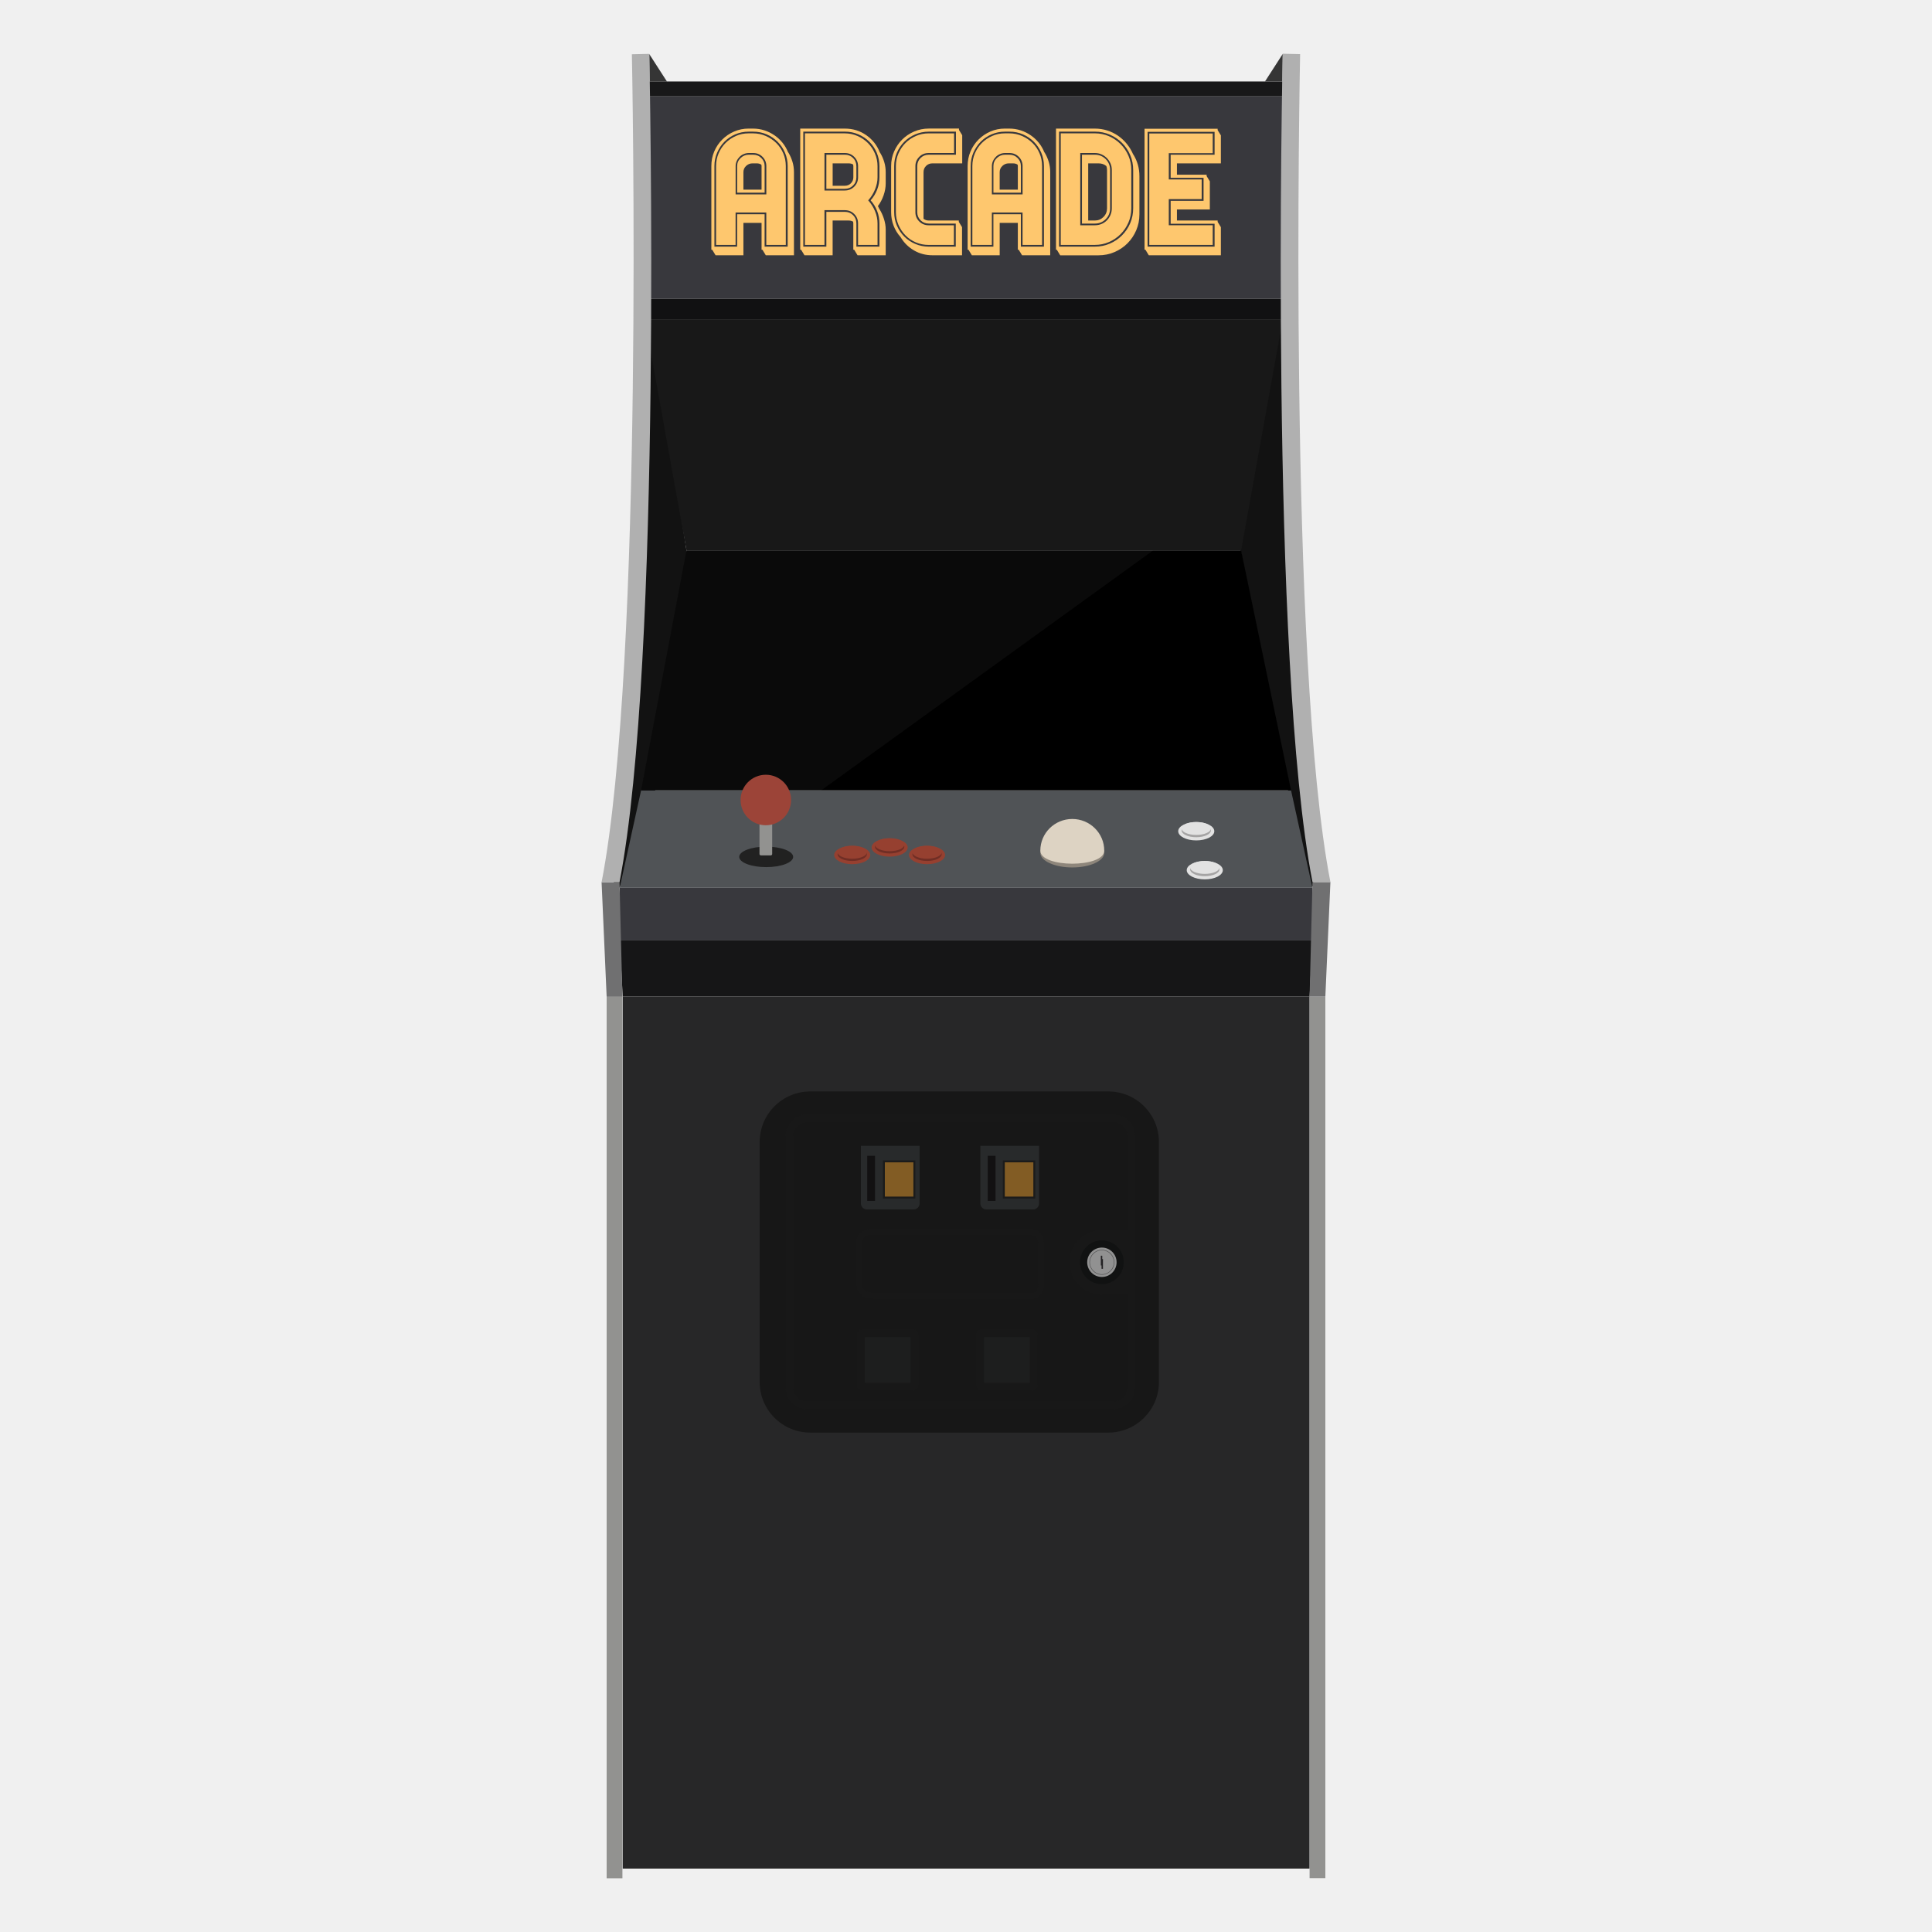
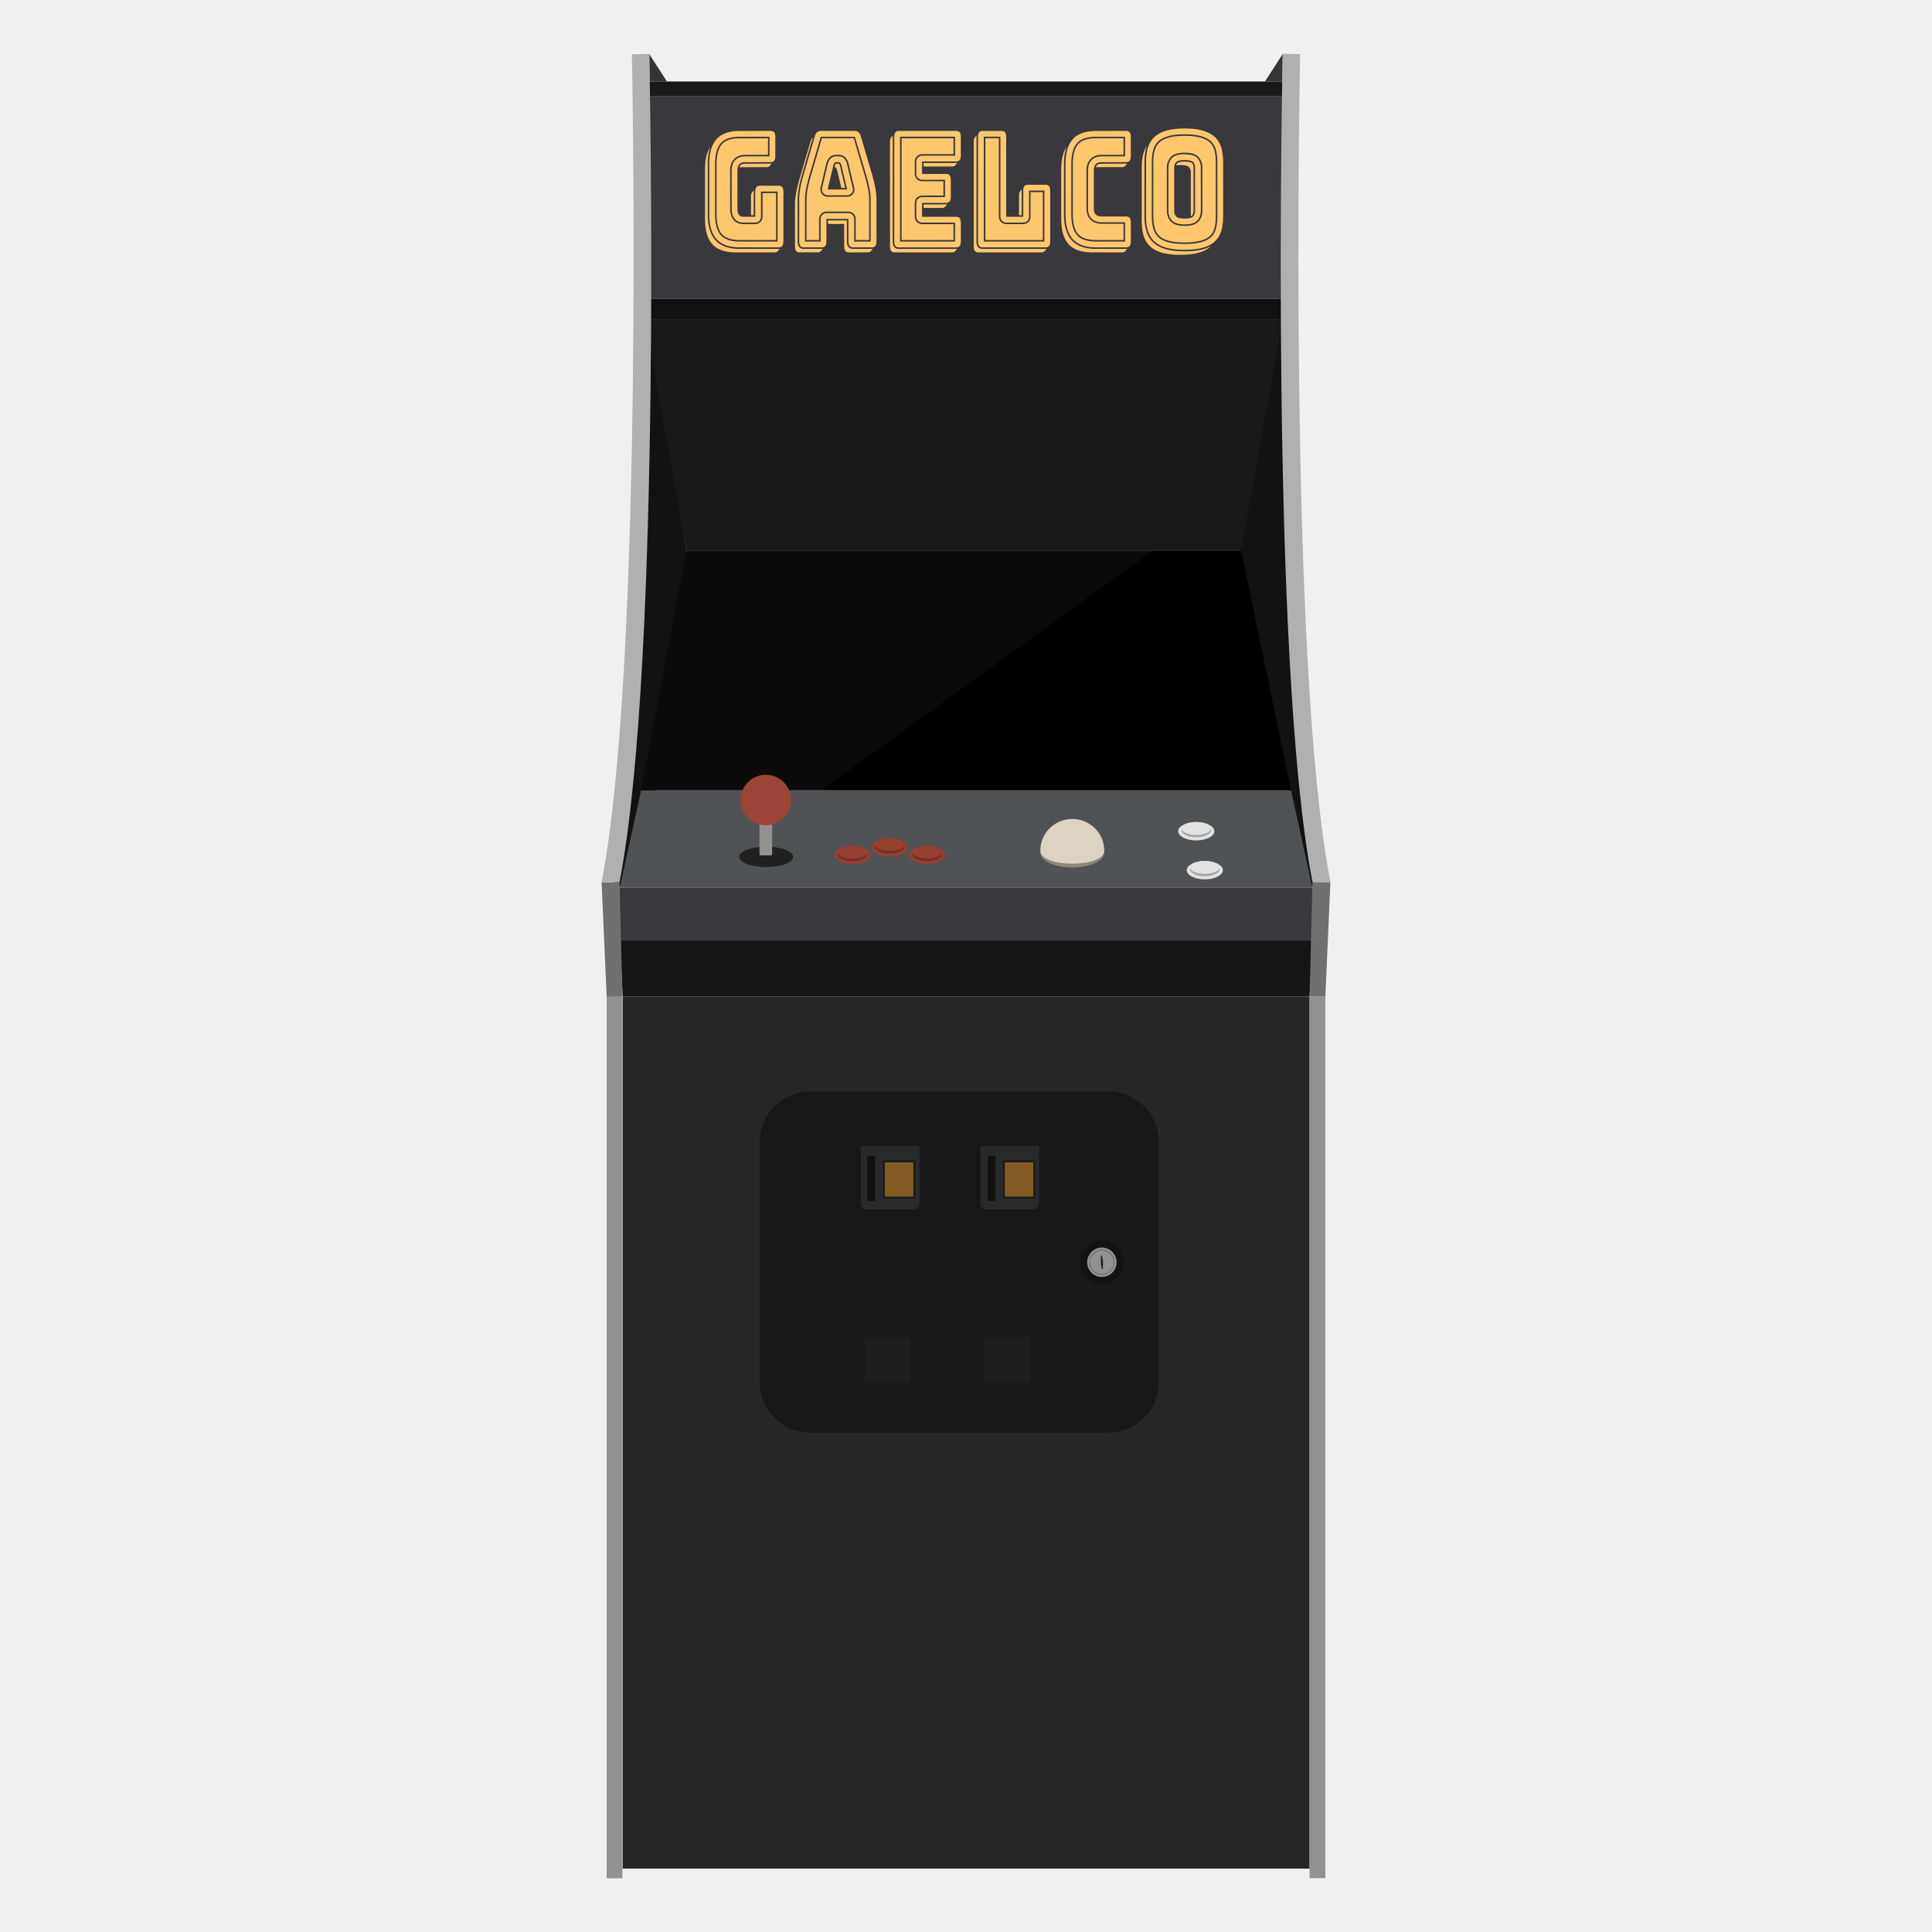
<svg xmlns="http://www.w3.org/2000/svg" id="Layer_1" data-name="Layer 1" viewBox="0 0 1000 1000">
  <defs>
    <style>
      .cls-1 {
        fill: #181818;
      }

      .cls-2 {
        fill: #282a2b;
      }

      .cls-3 {
        stroke-width: 4px;
      }

      .cls-3, .cls-4, .cls-5, .cls-6 {
        fill: none;
      }

      .cls-3, .cls-4, .cls-5, .cls-6, .cls-7 {
        stroke-miterlimit: 10;
      }

      .cls-3, .cls-4, .cls-6 {
        stroke: #181818;
      }

      .cls-8 {
        fill: #111212;
      }

      .cls-9 {
        fill: #181819;
      }

      .cls-10 {
        fill: #121212;
      }

      .cls-11 {
        fill: #272728;
      }

      .cls-12 {
        fill: #fff;
        opacity: .04;
      }

      .cls-13 {
        fill: #702e25;
      }

      .cls-14 {
        fill: #e2e2e2;
      }

      .cls-15 {
        fill: #929290;
      }

      .cls-4 {
        stroke-width: 4.07px;
      }

      .cls-16 {
        fill: #222123;
      }

      .cls-5 {
        stroke: #4c4c4d;
        stroke-width: .25px;
      }

      .cls-17 {
        fill: #919191;
      }

      .cls-18 {
        fill: #9c4438;
      }

      .cls-19 {
        fill: #505356;
      }

      .cls-20 {
        fill: #121112;
      }

      .cls-21 {
        fill: #ddd3c3;
      }

      .cls-22 {
        fill: #111112;
      }

      .cls-23 {
        fill: #a5a4a4;
      }

      .cls-24 {
        fill: #1d1e1e;
      }

      .cls-25 {
        fill: #353535;
      }

      .cls-26 {
        fill: #707071;
      }

      .cls-6 {
        stroke-width: 3px;
      }

      .cls-7 {
        fill: #825c24;
        stroke: #1b1b1b;
      }

      .cls-27 {
        fill: #964030;
      }

      .cls-28 {
        fill: #b0b0b0;
      }

      .cls-29 {
        fill: #212121;
      }

      .cls-30 {
        fill: #161617;
      }

      .cls-31 {
        fill: #8e867b;
      }

      .cls-32 {
        fill: #fec76e;
      }

      .cls-33 {
        fill: #38383d;
      }

      .cls-34 {
        fill: #171717;
      }
    </style>
  </defs>
  <polygon class="cls-10" points="355.33 284.89 358.85 354.72 320.8 459.37 317.34 459.44 323.27 411.11 326.61 357.64 331.83 259.21 334.13 175.29 338.15 175.29 355.33 284.89" />
  <polygon class="cls-10" points="642.02 284.28 676.55 458.77 680.01 458.83 674.08 410.51 670.74 357.04 665.52 258.61 665.04 159.11 659.2 174.68 642.02 284.28" />
  <rect class="cls-33" x="333.79" y="49.87" width="330.15" height="104.81" />
  <rect class="cls-9" x="333.79" y="42.18" width="330.15" height="7.69" />
  <rect class="cls-22" x="333.79" y="154.68" width="330.15" height="10.54" />
  <rect class="cls-33" x="320.8" y="459.37" width="358.54" height="27.28" />
  <rect class="cls-11" x="322.3" y="515.85" width="355.54" height="451.33" />
  <polygon class="cls-19" points="679.3 459.44 320.77 459.44 331.83 409.1 668.24 409.1 679.3 459.44" />
  <polygon class="cls-30" points="677.84 515.85 322.3 515.85 320.8 486.56 679.34 486.56 677.84 515.85" />
  <polygon class="cls-1" points="642.41 284.89 355.33 284.89 333.79 165.22 663.94 165.22 642.41 284.89" />
  <rect class="cls-15" x="677.84" y="515.85" width="8.16" height="456.27" />
  <polygon class="cls-26" points="686 515.85 677.84 515.85 679.34 456.57 688.62 456.57 686 515.85" />
  <polygon class="cls-25" points="654.75 42.18 663.94 27.92 663.78 42.18 654.75 42.18" />
  <path class="cls-28" d="M679.34,456.57c-22.28-114.62-15.47-425.62-15.4-428.76l9,.2c-.07,3.13-6.41,314.88,15.68,428.56h-9.28Z" />
  <rect class="cls-15" x="314" y="515.91" width="8.16" height="456.27" transform="translate(636.16 1488.1) rotate(-180)" />
  <polygon class="cls-26" points="314 515.91 322.16 515.91 320.66 456.64 311.38 456.64 314 515.91" />
  <polygon class="cls-25" points="345.25 42.25 336.06 27.98 336.22 42.25 345.25 42.25" />
  <path class="cls-28" d="M320.66,456.64c22.28-114.62,15.47-425.62,15.4-428.76l-9,.2c.07,3.13,6.41,314.88-15.68,428.56h9.28Z" />
  <polygon points="668.24 409.1 331.83 409.1 355.32 284.89 642.4 284.89 668.24 409.1" />
  <rect class="cls-34" x="393.2" y="564.93" width="206.66" height="176.58" rx="26.2" ry="26.2" />
  <path class="cls-6" d="M535.27,670.65h-82.94c-5.08,0-7.58-2.5-7.58-5.58v-21.87c0-3.08,2.5-5.58,5.58-5.58h82.94c3.08,0,5.58,2.5,5.58,5.58v21.87c0,3.08-2.5,5.58-3.58,5.58Z" />
  <rect class="cls-3" x="408.63" y="578.83" width="176.87" height="148.56" rx="9.1" ry="9.1" />
  <path class="cls-1" d="M587.11,653.35c0-3.26-.95-6.29-2.55-8.87v-7.9h-14.21c-9.26,0-16.77,7.51-16.77,16.77s7.51,16.77,16.77,16.77h14.21v-7.9c1.61-2.57,2.55-5.61,2.55-8.87Z" />
  <path class="cls-2" d="M507.42,593.08h30.41v29.82c0,1.72-1.4,3.11-3.11,3.11h-24.18c-1.72,0-3.11-1.4-3.11-3.11v-29.82h0Z" />
  <path class="cls-2" d="M445.59,593.08h30.41v29.82c0,1.72-1.4,3.11-3.11,3.11h-24.18c-1.72,0-3.11-1.4-3.11-3.11v-29.82h0Z" />
  <circle class="cls-8" cx="570.34" cy="653.35" r="11.33" />
  <circle class="cls-17" cx="570.34" cy="653.35" r="7.61" />
  <circle class="cls-5" cx="570.34" cy="653.35" r="6.32" />
  <rect class="cls-7" x="457.5" y="601.12" width="15.78" height="18.74" />
  <rect class="cls-7" x="519.58" y="601.12" width="15.78" height="18.74" />
  <rect class="cls-20" x="448.87" y="598.24" width="4.04" height="23.35" />
  <ellipse class="cls-31" cx="555.02" cy="441.44" rx="16.54" ry="7.55" />
  <rect class="cls-20" x="511.24" y="598.24" width="4.04" height="23.35" />
  <rect class="cls-24" x="445.83" y="690.24" width="27.48" height="26.78" />
  <rect class="cls-24" x="507.42" y="690.24" width="27.48" height="26.78" />
  <rect class="cls-4" x="445.59" y="690.04" width="27.72" height="27.72" rx=".75" ry=".75" />
  <rect class="cls-4" x="507.3" y="690.04" width="27.72" height="27.72" rx=".75" ry=".75" />
  <ellipse class="cls-27" cx="441.11" cy="442.54" rx="9.34" ry="4.76" />
  <ellipse class="cls-29" cx="396.58" cy="443.52" rx="13.96" ry="5.3" />
  <ellipse class="cls-13" cx="441.11" cy="442.14" rx="7.58" ry="3.5" />
  <ellipse class="cls-27" cx="441.11" cy="441.13" rx="7.58" ry="3.34" />
  <ellipse class="cls-27" cx="479.84" cy="442.54" rx="9.34" ry="4.76" />
  <ellipse class="cls-13" cx="479.84" cy="442.14" rx="7.58" ry="3.5" />
  <ellipse class="cls-27" cx="479.84" cy="441.13" rx="7.58" ry="3.34" />
  <ellipse class="cls-14" cx="619.18" cy="430.24" rx="9.34" ry="4.76" />
  <ellipse class="cls-23" cx="619.18" cy="429.84" rx="7.58" ry="3.5" />
  <ellipse class="cls-14" cx="619.18" cy="428.82" rx="7.58" ry="3.34" />
  <ellipse class="cls-14" cx="623.59" cy="450.4" rx="9.34" ry="4.76" />
  <ellipse class="cls-23" cx="623.59" cy="450.01" rx="7.58" ry="3.5" />
  <ellipse class="cls-14" cx="623.59" cy="448.99" rx="7.58" ry="3.34" />
  <ellipse class="cls-27" cx="460.48" cy="438.64" rx="9.34" ry="4.76" />
  <ellipse class="cls-13" cx="460.48" cy="438.25" rx="7.58" ry="3.5" />
  <ellipse class="cls-27" cx="460.48" cy="437.23" rx="7.58" ry="3.34" />
  <rect class="cls-15" x="393.11" y="419.46" width="6.57" height="23.29" rx=".72" ry=".72" />
  <path class="cls-21" d="M571.56,440.27c0,9.04-33.09,9.04-33.09,0s7.41-16.37,16.54-16.37,16.54,7.33,16.54,16.37Z" />
  <polygon class="cls-12" points="596.89 284.89 425.03 409.1 331.83 409.1 355.32 284.89 596.89 284.89" />
  <g>
-     <path class="cls-32" d="M389.8,66.56c2.05,0,4.01.31,5.88.92,1.87.61,3.6,1.46,5.18,2.55,1.58,1.08,2.97,2.37,4.17,3.86,1.2,1.49,2.15,3.12,2.85,4.87l.26.35c.88,1.46,1.56,3.03,2.06,4.7.5,1.67.75,3.44.75,5.31v43.02h-14.57l-1.76-2.9h-.44v-13.87h-9.39v16.77h-14.4l-1.76-2.9h-.44v-43.28c0-2.69.5-5.21,1.49-7.55.99-2.34,2.37-4.39,4.13-6.15s3.8-3.15,6.15-4.17c2.34-1.02,4.86-1.54,7.55-1.54h2.28ZM389.09,68.14h-1.58c-2.46,0-4.77.47-6.94,1.4-2.17.94-4.04,2.21-5.62,3.82-1.58,1.61-2.84,3.5-3.77,5.66-.94,2.17-1.4,4.48-1.4,6.94v41.7h11.76v-16.77h14.22v16.77h11.94v-41.7c0-2.46-.47-4.77-1.4-6.94-.94-2.16-2.21-4.05-3.82-5.66-1.61-1.61-3.5-2.88-5.66-3.82-2.17-.94-4.51-1.4-7.02-1.4h-.7ZM389.75,69.02c2.33,0,4.54.45,6.61,1.36,2.07.91,3.88,2.12,5.43,3.64,1.55,1.52,2.76,3.31,3.63,5.35.88,2.05,1.31,4.24,1.31,6.58v40.82h-10.1v-16.77h-15.89v16.77h-10.1v-40.82c0-2.34.44-4.53,1.31-6.58.88-2.05,2.07-3.83,3.59-5.35,1.52-1.52,3.3-2.74,5.34-3.64,2.04-.91,4.23-1.36,6.57-1.36h2.28ZM387.57,79.2c-.87,0-1.73.18-2.58.53-.84.35-1.57.83-2.18,1.45-.61.61-1.11,1.33-1.48,2.15-.38.82-.57,1.7-.57,2.63v14.66h15.89v-14.66c0-1.87-.66-3.47-1.96-4.78-1.31-1.32-2.93-1.98-4.85-1.98h-2.27ZM389.8,80.08c1.7,0,3.12.57,4.26,1.71s1.71,2.53,1.71,4.17v13.78h-14.22v-13.78c0-1.64.6-3.03,1.8-4.17,1.2-1.14,2.59-1.71,4.17-1.71h2.28ZM384.79,98.16h9.39v-12.2c0-.29-.03-.53-.09-.7-.64-.47-1.43-.7-2.37-.7h-2.28c-1.23,0-2.31.44-3.25,1.32-.94.88-1.4,1.96-1.4,3.25v9.04Z" />
-     <path class="cls-32" d="M414.64,129.24h-.44v-62.68h23.09c4.15,0,7.86,1.14,11.1,3.42,3.25,2.28,5.57,5.24,6.98,8.87l.26.35c.88,1.46,1.56,3.03,2.06,4.7.5,1.67.75,3.44.75,5.31v5.71c0,2.05-.37,4.11-1.1,6.19-.73,2.08-1.71,3.94-2.94,5.57l.61,1.23.09.18.18.26c.94,1.52,1.7,3.2,2.28,5.05.58,1.84.88,3.64.88,5.4v13.34h-14.57l-1.76-2.9h-.44v-13.61c0-.12-.02-.26-.04-.44-.03-.18-.04-.32-.04-.44-.64-.41-1.43-.61-2.37-.61h-8.25v18h-14.57l-1.76-2.9ZM455.2,115.63c0-2.22-.4-4.36-1.19-6.41-.79-2.05-1.92-3.89-3.38-5.53,1.46-1.64,2.59-3.48,3.38-5.53.79-2.05,1.19-4.18,1.19-6.41v-5.71c0-2.46-.47-4.78-1.4-6.98-.94-2.19-2.21-4.1-3.82-5.71-1.61-1.61-3.51-2.88-5.71-3.82-2.19-.94-4.52-1.4-6.98-1.4h-21.51v59.52h11.94v-18h9.57c1.7,0,3.12.57,4.26,1.71,1.14,1.14,1.71,2.56,1.71,4.26v12.03h11.94v-12.03ZM454.23,126.78h-10.1v-11.15c0-1.93-.66-3.56-1.99-4.87-1.32-1.32-2.96-1.98-4.9-1.98h-10.5v18h-10.1v-57.76h20.58c2.33,0,4.54.45,6.61,1.36,2.07.91,3.87,2.12,5.39,3.64,1.52,1.52,2.73,3.32,3.63,5.4.91,2.08,1.36,4.29,1.36,6.63v5.71c0,2.05-.43,4.13-1.27,6.23-.85,2.11-2.03,4.01-3.56,5.71,1.52,1.7,2.71,3.59,3.56,5.66.85,2.08,1.27,4.17,1.27,6.28v11.15ZM444.14,86.05c0-1.93-.66-3.56-1.99-4.87-1.32-1.32-2.96-1.98-4.9-1.98h-10.5v19.4h10.5c1.94,0,3.57-.66,4.9-1.98,1.32-1.32,1.99-2.94,1.99-4.87v-5.71ZM443.26,91.75c0,1.7-.57,3.12-1.71,4.26-1.14,1.14-2.56,1.71-4.26,1.71h-9.57v-17.65h9.57c1.7,0,3.12.57,4.26,1.71s1.71,2.56,1.71,4.26v5.71ZM441.68,86.05c0-.12-.02-.26-.04-.44-.03-.18-.04-.32-.04-.44-.64-.41-1.43-.61-2.37-.61h-8.25v11.59h6.32c1.23,0,2.27-.42,3.12-1.27s1.27-1.89,1.27-3.12v-5.71Z" />
-     <path class="cls-32" d="M496.37,67.26l1.67,2.72v14.57h-15.36c-1.35,0-2.46.44-3.34,1.32s-1.32,1.96-1.32,3.25v24.14c.76.59,1.67.88,2.72.88h15.54v.7l1.67,2.72v14.57h-15.27c-3.51,0-6.7-.83-9.57-2.5-2.87-1.67-5.15-3.91-6.85-6.72l-.18-.26c-1.52-1.7-2.71-3.64-3.56-5.84-.85-2.19-1.27-4.52-1.27-6.98v-23.88c0-2.69.51-5.21,1.54-7.55,1.02-2.34,2.41-4.39,4.17-6.15s3.82-3.15,6.19-4.17c2.37-1.02,4.9-1.54,7.59-1.54h15.63v.7ZM494.79,68.14h-14.05c-2.46,0-4.78.47-6.98,1.4-2.19.94-4.1,2.21-5.71,3.82s-2.88,3.5-3.82,5.66c-.94,2.17-1.4,4.48-1.4,6.94v23.88c0,2.46.47,4.77,1.4,6.94.94,2.17,2.21,4.05,3.82,5.66,1.61,1.61,3.51,2.88,5.71,3.82,2.19.94,4.52,1.4,6.98,1.4h13.96v-11.94h-13.96c-1.7,0-3.12-.57-4.26-1.71-1.14-1.14-1.71-2.53-1.71-4.17v-23.88c0-1.64.57-3.03,1.71-4.17,1.14-1.14,2.56-1.71,4.26-1.71h14.05v-11.94ZM493.83,79.2h-13.17c-1.93,0-3.56.66-4.87,1.98s-1.98,2.91-1.98,4.78v23.88c0,1.87.66,3.47,1.98,4.78s2.94,1.98,4.87,1.98h13.08v10.18h-13.08c-2.34,0-4.55-.44-6.62-1.32-2.07-.88-3.86-2.09-5.37-3.64-1.51-1.55-2.71-3.35-3.61-5.4-.9-2.05-1.35-4.24-1.35-6.58v-23.88c0-2.34.45-4.53,1.35-6.58.9-2.05,2.1-3.83,3.61-5.35,1.51-1.52,3.3-2.74,5.37-3.64,2.07-.91,4.27-1.36,6.62-1.36h13.17v10.18Z" />
-     <path class="cls-32" d="M522.44,66.56c2.05,0,4.01.31,5.88.92,1.87.61,3.6,1.46,5.18,2.55,1.58,1.08,2.97,2.37,4.17,3.86,1.2,1.49,2.15,3.12,2.85,4.87l.26.35c.88,1.46,1.57,3.03,2.06,4.7.5,1.67.75,3.44.75,5.31v43.02h-14.57l-1.75-2.9h-.44v-13.87h-9.39v16.77h-14.4l-1.76-2.9h-.44v-43.28c0-2.69.5-5.21,1.49-7.55,1-2.34,2.37-4.39,4.13-6.15s3.8-3.15,6.14-4.17c2.34-1.02,4.86-1.54,7.55-1.54h2.28ZM521.74,68.14h-1.58c-2.46,0-4.77.47-6.94,1.4-2.17.94-4.04,2.21-5.62,3.82-1.58,1.61-2.84,3.5-3.78,5.66-.94,2.17-1.4,4.48-1.4,6.94v41.7h11.76v-16.77h14.22v16.77h11.94v-41.7c0-2.46-.47-4.77-1.4-6.94-.94-2.16-2.21-4.05-3.82-5.66-1.61-1.61-3.5-2.88-5.66-3.82-2.17-.94-4.51-1.4-7.02-1.4h-.7ZM522.4,69.02c2.33,0,4.54.45,6.61,1.36,2.07.91,3.88,2.12,5.43,3.64,1.55,1.52,2.76,3.31,3.63,5.35.88,2.05,1.31,4.24,1.31,6.58v40.82h-10.1v-16.77h-15.89v16.77h-10.1v-40.82c0-2.34.44-4.53,1.31-6.58.88-2.05,2.07-3.83,3.59-5.35,1.52-1.52,3.3-2.74,5.34-3.64,2.04-.91,4.23-1.36,6.57-1.36h2.28ZM520.21,79.2c-.88,0-1.73.18-2.58.53-.85.35-1.57.83-2.18,1.45-.61.61-1.11,1.33-1.48,2.15-.38.82-.57,1.7-.57,2.63v14.66h15.89v-14.66c0-1.87-.65-3.47-1.96-4.78-1.31-1.32-2.93-1.98-4.85-1.98h-2.27ZM522.44,80.08c1.7,0,3.12.57,4.26,1.71,1.14,1.14,1.71,2.53,1.71,4.17v13.78h-14.22v-13.78c0-1.64.6-3.03,1.8-4.17,1.2-1.14,2.59-1.71,4.17-1.71h2.28ZM517.44,98.16h9.39v-12.2c0-.29-.03-.53-.09-.7-.64-.47-1.44-.7-2.37-.7h-2.28c-1.23,0-2.31.44-3.25,1.32-.94.88-1.41,1.96-1.41,3.25v9.04Z" />
-     <path class="cls-32" d="M547.02,129.24h-.44v-62.68h20.1c2.22,0,4.36.32,6.41.97,2.05.65,3.93,1.57,5.66,2.77,1.73,1.2,3.25,2.62,4.56,4.26,1.32,1.64,2.38,3.42,3.21,5.35l.17.18c1,1.64,1.76,3.38,2.28,5.22.53,1.84.79,3.79.79,5.84v19.84c0,2.93-.56,5.68-1.67,8.25-1.11,2.58-2.62,4.81-4.52,6.72-1.9,1.9-4.14,3.41-6.72,4.52-2.58,1.11-5.33,1.67-8.25,1.67h-19.84l-1.76-2.9ZM586.53,87.98c0-2.75-.51-5.33-1.54-7.73-1.02-2.4-2.44-4.51-4.26-6.32-1.81-1.81-3.92-3.23-6.32-4.26-2.4-1.02-4.98-1.54-7.73-1.54h-18.52v59.52h18.52c2.75,0,5.33-.51,7.73-1.54,2.4-1.02,4.51-2.44,6.32-4.26s3.23-3.92,4.26-6.32c1.02-2.4,1.54-4.97,1.54-7.73v-19.84ZM585.56,107.82c0,2.63-.5,5.09-1.49,7.37-.99,2.28-2.35,4.29-4.07,6.01-1.72,1.73-3.72,3.09-6,4.08-2.28,1-4.73,1.49-7.36,1.49h-17.6v-57.76h17.6c2.63,0,5.08.5,7.36,1.49,2.28,1,4.28,2.36,6,4.08,1.72,1.73,3.08,3.73,4.07,6.01.99,2.28,1.49,4.74,1.49,7.37v19.84ZM559.14,79.2v37.4h7.55c1.23,0,2.37-.22,3.42-.66s1.98-1.05,2.77-1.84,1.42-1.73,1.89-2.81c.47-1.08.7-2.24.7-3.47v-19.84c0-1.23-.23-2.37-.7-3.42-.47-1.05-1.1-1.98-1.89-2.77-.79-.79-1.71-1.42-2.77-1.89-1.05-.47-2.19-.7-3.42-.7h-7.55ZM566.69,80.08c2.22,0,4.1.76,5.62,2.28,1.52,1.52,2.28,3.4,2.28,5.62v19.84c0,2.23-.76,4.1-2.28,5.62s-3.39,2.28-5.62,2.28h-6.67v-35.64h6.67ZM563.26,114.14h3.42c1.76,0,3.25-.61,4.48-1.84,1.23-1.23,1.84-2.72,1.84-4.48v-19.84c0-.82-.12-1.49-.35-2.02-1.11-.94-2.46-1.4-4.04-1.4h-5.36v29.58Z" />
-     <path class="cls-32" d="M630.25,114.84l1.67,2.73v14.56h-37.31l-1.76-2.9h-.44v-62.59h37.84v.7l1.67,2.72v14.49h-22.74v5.88h15.36v.7l1.67,2.72v14.57h-17.03v5.71h21.07v.71ZM605.93,115.81v-11.85h17.03v-11.94h-17.03v-11.94h22.74v-11.85h-34.68v59.43h34.68v-11.85h-22.74ZM627.7,126.78h-32.83v-57.68h32.83v10.18h-22.74v13.61h17.03v10.18h-17.03v13.52h22.74v10.18Z" />
+     <path class="cls-32" fill-rule="evenodd" d="M367.66,75.96L366.62,77.84L365.86,79.86L365.57,80.97L365.14,83.37L365.01,84.66L364.90,87.44L364.90,113.56L365.01,116.34L365.33,118.87L365.86,121.14L366.62,123.16L367.58,124.94L368.14,125.73L368.76,126.46L369.43,127.13L370.16,127.74L370.95,128.29L371.80,128.78L373.68,129.60L374.71,129.92L376.93,130.38L379.40,130.61L380.72,130.64L400.98,130.64L401.69,130.56L402.27,130.31L402.51,130.12L403.62,128.82L382.91,128.84L380.26,128.72L377.83,128.36L375.61,127.75L374.59,127.35L373.63,126.89L372.72,126.36L371.88,125.77L371.09,125.12L370.37,124.40L369.71,123.62L369.11,122.77L368.57,121.86L368.09,120.89L367.30,118.77L366.74,116.41L366.55,115.14L366.33,112.41L366.33,83.39L366.55,80.66L366.74,79.39L366.99,78.18ZM390.13,98.49L389.10,99.77L388.84,100.44L388.71,101.27L388.70,111.42L390.10,111.42ZM382.70,86.56L397.17,86.50L397.81,86.33L398.33,85.99L399.44,84.69L385.07,84.74L384.18,84.93L383.52,85.28L383.05,85.79ZM436.95,128.11L437.09,128.95L437.21,129.30L437.56,129.89L437.78,130.12L438.34,130.46L438.67,130.56L439.44,130.64L449.52,130.62L450.16,130.46L450.68,130.12L451.79,128.82L441.62,128.84L440.68,128.74L439.83,128.40L439.46,128.13L438.88,127.43L438.52,126.56L438.35,125.57L438.33,114.11L428.55,114.11L428.55,115.91L436.93,115.91ZM420.82,70.90L420.04,71.91L419.70,72.68L413.76,92.84L413.02,95.57L412.42,98.05L411.98,100.29L411.67,102.34L411.53,103.77L411.46,105.52L411.48,128.11L411.72,129.30L412.04,129.89L412.25,130.12L412.77,130.46L413.41,130.62L423.60,130.62L424.25,130.46L424.76,130.12L425.87,128.82L415.96,128.84L415.07,128.74L414.25,128.38L413.61,127.78L413.17,126.99L413.03,126.55L412.88,125.57L412.87,102.48L412.97,100.63L413.22,98.61L413.84,95.27L414.80,91.42ZM432.29,86.56L432.63,86.76L432.83,87.00L433.27,87.94L435.48,97.27L437.48,97.27L434.70,85.56L434.33,84.80L434.21,84.72L432.59,84.75L432.24,85.39L431.96,86.52ZM487.61,107.62L488.32,107.53L488.90,107.28L489.14,107.09L490.25,105.79L478.07,105.82L478.07,107.62ZM492.82,86.18L493.53,86.10L494.11,85.85L494.35,85.66L495.46,84.36L478.07,84.38L478.07,86.18ZM462.09,70.10L461.24,71.11L460.92,71.70L460.73,72.45L460.66,73.37L460.66,127.63L460.81,128.95L461.06,129.62L461.45,130.12L461.96,130.46L462.27,130.56L462.98,130.64L492.82,130.64L493.53,130.56L493.83,130.46L494.35,130.12L495.46,128.82L465.16,128.84L464.27,128.74L463.45,128.38L463.10,128.11L462.56,127.41L462.23,126.55L462.14,126.07L462.06,125.04ZM504.27,71.70L504.07,72.45L504.01,73.37L504.01,127.63L504.07,128.55L504.15,128.95L504.41,129.62L504.80,130.12L505.31,130.46L505.62,130.56L506.33,130.64L539.06,130.64L539.77,130.56L540.35,130.31L540.59,130.12L541.70,128.82L508.50,128.84L507.61,128.74L506.80,128.38L506.45,128.11L505.91,127.41L505.58,126.55L505.48,126.07L505.41,125.04L505.44,70.10L504.59,71.11ZM528.85,97.99L527.82,99.26L527.56,99.93L527.44,100.77L527.42,111.42L528.82,111.42ZM582.33,85.99L583.44,84.69L569.53,84.74L568.63,84.93L567.97,85.28L567.50,85.79L567.15,86.56L567.87,86.52L581.17,86.50L581.81,86.33L582.09,86.18ZM552.05,75.94L551.46,76.92L550.60,78.83L549.96,80.99L549.72,82.17L549.39,84.72L549.29,87.52L549.29,113.56L549.39,116.34L549.72,118.87L549.96,120.03L550.60,122.18L551.46,124.08L552.53,125.73L553.15,126.46L553.82,127.13L554.55,127.74L555.34,128.29L557.10,129.22L558.07,129.60L560.18,130.18L562.52,130.53L565.11,130.64L580.80,130.64L581.51,130.56L582.09,130.31L582.33,130.12L583.44,128.82L565.95,128.81L563.40,128.57L561.08,128.09L558.98,127.35L558.01,126.89L557.11,126.36L556.26,125.77L555.48,125.12L554.76,124.40L554.10,123.62L553.50,122.77L552.95,121.86L552.05,119.86L551.38,117.62L550.93,115.14L550.71,112.41L550.71,83.46L550.93,80.71L551.13,79.43L551.68,77.05ZM593.58,75.55L592.84,76.81L592.39,77.76L592.02,78.76L591.59,80.34L591.36,81.45L591.12,83.18L590.96,86.27L590.96,114.82L591.02,116.70L591.27,119.07L591.72,121.28L592.02,122.33L592.39,123.33L593.08,124.73L593.94,126.03L594.95,127.21L596.15,128.28L597.56,129.21L599.19,130.01L601.03,130.69L602.38,131.06L604.64,131.49L607.17,131.77L609.97,131.89L613.85,131.82L616.47,131.60L618.82,131.22L620.90,130.69L622.74,130.01L624.36,129.21L625.78,128.28L626.78,127.40L625.84,127.88L624.64,128.40L622.65,129.05L620.40,129.55L618.77,129.79L617.01,129.96L614.17,130.09L610.23,130.02L608.42,129.89L606.73,129.68L604.40,129.24L602.99,128.85L601.07,128.15L599.36,127.30L598.34,126.66L597.41,125.95L596.20,124.76L595.17,123.46L594.59,122.53L594.08,121.54L593.65,120.51L593.01,118.32L592.59,115.99L592.46,114.77L592.37,112.87L592.37,83.01L592.46,81.11L592.68,79.29L593.01,77.56ZM608.70,85.58L610.40,85.44L612.07,85.46L613.03,85.55L614.20,85.80L615.05,86.18L615.43,86.52L615.95,87.31L616.20,87.99L616.31,88.48L616.37,89.28L616.36,111.92L616.92,111.60L617.34,111.02L617.63,110.30L617.76,109.44L617.77,86.69L617.63,85.60L617.43,85.06L617.14,84.58L616.80,84.25L616.42,84.05L615.12,83.74L613.16,83.63L611.24,83.74L609.95,84.05L609.42,84.35L609.09,84.74Z" />
+     <path class="cls-32" fill-rule="evenodd" d="M381.60,128.01L403.55,128.02L404.19,127.86L404.71,127.52L405.09,127.02L405.35,126.35L405.50,125.03L405.50,99.16L405.43,98.23L405.24,97.48L404.92,96.90L404.47,96.48L403.89,96.23L403.18,96.14L393.21,96.14L392.84,96.16L392.20,96.33L391.92,96.48L391.47,96.90L391.30,97.17L391.04,97.84L390.91,98.67L390.90,112.22L384.66,112.22L384.19,112.19L383.36,111.96L382.71,111.51L382.21,110.82L381.88,109.91L381.72,108.77L381.70,88.10L381.81,86.82L382.14,85.78L382.68,84.96L383.44,84.38L384.42,84.03L385.00,83.95L399.00,83.92L399.37,83.90L400.01,83.73L400.53,83.39L400.74,83.16L401.06,82.58L401.30,81.38L401.30,70.29L401.17,69.45L400.91,68.78L400.53,68.28L400.29,68.09L399.71,67.84L399.00,67.76L381.60,67.79L379.13,68.02L376.91,68.48L375.88,68.80L374.00,69.62L373.15,70.11L372.36,70.66L371.63,71.27L370.96,71.94L370.34,72.67L369.78,73.46L368.82,75.24L368.06,77.26L367.53,79.53L367.34,80.77L367.13,83.42L367.10,84.84L367.13,112.38L367.21,113.74L367.53,116.27L368.06,118.54L368.82,120.56L369.78,122.34L370.34,123.13L370.96,123.86L371.63,124.53L372.36,125.14L373.15,125.69L374.00,126.18L375.88,127.00L376.91,127.32L379.13,127.78ZM380.62,124.94L378.61,124.64L376.87,124.16L375.41,123.53L374.19,122.75L373.17,121.82L372.71,121.29L371.91,120.04L371.23,118.54L370.69,116.74L370.32,114.65L370.20,113.50L370.10,110.93L370.10,84.87L370.13,83.53L370.32,81.15L370.48,80.06L370.94,78.12L371.23,77.26L371.91,75.76L372.30,75.10L373.17,73.98L374.19,73.05L375.41,72.27L376.87,71.64L377.70,71.38L379.58,70.99L381.74,70.78L398.31,70.76L398.31,80.92L385.62,80.92L383.97,81.07L382.70,81.43L382.03,81.74L381.21,82.26L380.33,83.10L379.89,83.67L379.52,84.31L379.15,85.19L378.90,86.11L378.75,87.04L378.70,87.98L378.74,109.08L379.01,110.76L379.27,111.59L379.65,112.38L380.01,112.95L380.60,113.64L381.30,114.23L382.10,114.68L383.17,115.05L384.48,115.21L390.90,115.22L391.48,115.16L392.04,114.99L392.80,114.54L393.21,114.12L393.67,113.37L393.88,112.51L393.90,99.14L402.49,99.14L402.49,125.04L382.95,125.04ZM427.49,126.70L427.68,125.95L427.75,125.03L427.75,113.31L439.13,113.31L439.15,125.51L439.29,126.35L439.57,127.02L439.98,127.52L440.25,127.71L440.87,127.96L441.64,128.04L451.72,128.02L452.36,127.86L452.88,127.52L453.26,127.02L453.52,126.35L453.67,125.03L453.66,102.50L453.51,100.22L453.15,97.69L452.57,94.85L451.57,90.95L445.43,70.08L445.10,69.31L444.66,68.70L444.40,68.45L443.82,68.06L443.13,67.83L442.35,67.76L425.05,67.76L424.24,67.83L423.88,67.93L423.54,68.06L422.94,68.45L422.45,68.98L422.05,69.67L421.90,70.08L415.39,92.31L414.62,95.45L414.18,97.69L413.82,100.22L413.68,102.07L413.66,125.03L413.73,125.95L413.92,126.70L414.24,127.29L414.69,127.71L415.27,127.96L415.98,128.04L425.80,128.02L426.14,127.96L426.72,127.71L427.17,127.29ZM416.67,125.04L416.67,102.56L416.76,100.97L416.97,99.17L417.55,96.09L418.46,92.43L424.80,70.89L424.86,70.77L425.12,70.76L442.47,70.77L448.68,91.76L449.65,95.52L450.35,99.17L450.57,100.97L450.66,102.56L450.66,125.04L442.13,125.04L442.13,113.31L442.07,112.72L441.78,111.89L441.45,111.40L441.03,110.99L440.28,110.54L439.72,110.36L439.13,110.31L427.75,110.31L426.88,110.44L426.08,110.81L425.63,111.19L425.10,111.89L424.88,112.44L424.76,113.01L424.75,125.04ZM464.47,127.96L465.18,128.04L495.02,128.04L495.73,127.96L496.03,127.86L496.55,127.52L496.93,127.02L497.19,126.35L497.33,125.03L497.32,114.75L497.08,113.56L496.76,112.97L496.31,112.55L495.73,112.30L495.02,112.22L477.27,112.22L477.27,105.02L489.81,105.02L490.52,104.93L491.10,104.68L491.34,104.49L491.72,103.99L491.98,103.32L492.06,102.92L492.13,102.00L492.11,92.56L491.98,91.72L491.72,91.05L491.55,90.78L491.10,90.36L490.82,90.22L490.52,90.11L489.81,90.03L477.27,90.03L477.27,83.58L495.02,83.58L495.73,83.50L496.03,83.39L496.55,83.06L496.93,82.56L497.08,82.24L497.32,81.05L497.32,70.29L497.19,69.45L496.93,68.78L496.55,68.28L496.03,67.94L495.73,67.84L495.02,67.76L465.18,67.76L464.47,67.84L464.16,67.94L463.65,68.28L463.26,68.78L463.01,69.45L462.86,70.77L462.86,125.03L463.01,126.35L463.26,127.02L463.65,127.52L463.89,127.71ZM465.86,125.04L465.86,70.76L494.33,70.76L494.33,80.58L477.27,80.58L476.68,80.64L475.85,80.94L475.37,81.26L474.95,81.68L474.62,82.17L474.40,82.71L474.27,83.58L474.27,90.03L474.33,90.61L474.50,91.18L474.77,91.70L475.15,92.15L475.60,92.52L476.40,92.90L477.27,93.03L489.12,93.03L489.13,93.09L489.12,102.02L476.97,102.03L476.40,102.15L475.85,102.37L475.15,102.90L474.77,103.35L474.40,104.15L474.27,105.02L474.27,112.22L474.40,113.09L474.62,113.63L475.15,114.34L475.60,114.71L476.12,114.99L476.97,115.20L494.33,115.22L494.33,125.04ZM508.16,128.02L541.63,128.02L542.27,127.86L542.79,127.52L543.17,127.02L543.32,126.70L543.51,125.95L543.58,125.03L543.58,98.65L543.51,97.73L543.32,96.98L543.00,96.39L542.55,95.97L541.97,95.72L541.26,95.64L531.94,95.64L531.23,95.72L530.65,95.97L530.41,96.16L530.02,96.66L529.76,97.33L529.64,98.17L529.62,112.22L520.81,112.22L520.79,70.29L520.66,69.45L520.41,68.78L520.23,68.51L519.78,68.09L519.20,67.84L518.86,67.78L508.16,67.78L507.51,67.94L507.00,68.28L506.61,68.78L506.35,69.45L506.27,69.85L506.21,70.77L506.21,125.03L506.27,125.95L506.35,126.35L506.61,127.02L506.79,127.29L507.24,127.71L507.82,127.96ZM509.21,125.04L509.21,70.76L517.81,70.76L517.81,112.22L517.87,112.80L518.04,113.37L518.49,114.12L519.14,114.71L519.66,114.99L520.51,115.20L529.62,115.22L530.49,115.09L531.29,114.71L531.74,114.34L532.11,113.89L532.39,113.37L532.61,112.51L532.62,98.64L540.57,98.64L540.57,125.04ZM564.72,127.93L567.31,128.04L583.37,128.02L584.01,127.86L584.53,127.52L584.91,127.02L585.17,126.35L585.32,125.03L585.30,114.58L585.06,113.39L584.91,113.08L584.53,112.57L584.29,112.39L583.71,112.13L583.00,112.05L570.07,112.05L568.87,111.94L568.36,111.80L567.48,111.35L566.83,110.68L566.40,109.79L566.18,108.67L566.15,108.03L566.15,88.10L566.26,86.82L566.59,85.78L567.13,84.96L567.48,84.64L568.36,84.18L569.45,83.95L583.00,83.92L583.71,83.83L584.29,83.58L584.53,83.39L584.91,82.89L585.06,82.58L585.30,81.38L585.30,70.29L585.17,69.45L584.91,68.78L584.53,68.28L584.29,68.09L583.71,67.84L583.00,67.76L565.99,67.79L563.52,68.02L561.29,68.48L559.30,69.18L557.54,70.11L556.75,70.66L556.02,71.27L555.35,71.94L554.73,72.67L553.66,74.32L552.80,76.23L552.45,77.28L551.92,79.57L551.73,80.81L551.59,82.12L551.49,84.92L551.51,112.38L551.73,115.03L552.16,117.43L552.80,119.58L553.66,121.48L554.73,123.13L555.35,123.86L556.02,124.53L556.75,125.14L557.54,125.69L558.39,126.18L560.27,127.00L562.38,127.58ZM563.96,124.81L562.09,124.42L560.49,123.87L559.16,123.16L558.57,122.75L557.55,121.82L556.68,120.70L555.94,119.33L555.33,117.68L554.87,115.74L554.58,113.50L554.49,110.93L554.51,83.60L554.58,82.36L554.87,80.10L555.08,79.08L555.62,77.27L555.94,76.48L556.68,75.10L557.10,74.51L558.04,73.49L559.16,72.64L559.80,72.27L561.26,71.64L562.09,71.38L563.96,70.99L566.12,70.78L582.31,70.76L582.31,80.92L569.93,80.92L568.42,81.07L567.15,81.43L566.28,81.86L565.47,82.42L564.94,82.91L564.22,83.87L563.79,84.70L563.48,85.55L563.20,87.04L563.15,88.10L563.15,108.16L563.21,109.09L563.35,110.01L563.61,110.91L563.89,111.59L564.37,112.40L564.82,112.96L565.71,113.77L566.52,114.27L567.19,114.56L568.44,114.91L570.07,115.05L582.31,115.05L582.31,125.04L567.34,125.04L566.12,125.02ZM633.00,114.71L633.10,112.22L633.10,83.67L633.05,81.78L632.71,78.85L632.37,77.20L632.08,76.16L631.72,75.16L631.28,74.21L630.77,73.31L630.19,72.46L629.18,71.27L627.98,70.21L626.56,69.26L624.94,68.45L623.10,67.76L621.02,67.21L619.48,66.93L616.95,66.64L614.16,66.51L611.21,66.53L608.50,66.72L606.06,67.06L603.89,67.56L601.98,68.20L600.28,68.98L599.27,69.56L598.35,70.21L597.15,71.27L596.14,72.46L595.28,73.75L594.59,75.16L594.06,76.67L593.67,78.29L593.32,80.58L593.19,82.40L593.16,112.22L593.22,114.10L593.32,115.30L593.56,117.04L593.92,118.68L594.22,119.73L594.59,120.73L595.04,121.67L595.55,122.57L596.14,123.43L597.15,124.61L597.93,125.34L598.80,126.00L599.76,126.61L600.82,127.16L602.59,127.88L603.89,128.28L605.31,128.62L607.66,129.00L609.37,129.17L611.21,129.27L614.16,129.29L616.05,129.22L618.67,129.00L620.27,128.76L621.74,128.46L623.10,128.09L624.35,127.65L625.50,127.16L626.56,126.61L627.53,126.00L628.40,125.34L629.18,124.61L629.87,123.83L630.49,123.01L631.03,122.13L631.51,121.21L631.91,120.23L632.23,119.21L632.61,117.60ZM629.96,115.00L629.67,117.02L629.34,118.40L629.09,119.21L628.42,120.65L627.79,121.63L627.29,122.23L626.15,123.29L624.66,124.23L622.75,125.04L621.64,125.39L620.41,125.68L618.31,126.02L616.73,126.17L613.16,126.30L609.60,126.17L608.02,126.02L605.91,125.68L604.68,125.39L603.57,125.04L602.56,124.65L601.25,124.01L600.51,123.54L599.57,122.79L599.03,122.23L598.31,121.30L597.52,119.94L596.94,118.38L596.43,116.02L596.21,113.92L596.16,112.20L596.18,82.52L596.30,80.89L596.52,79.37L596.94,77.51L597.36,76.32L597.89,75.24L598.78,73.95L599.57,73.09L600.52,72.34L602.12,71.41L603.60,70.80L605.30,70.29L607.30,69.89L609.61,69.63L611.32,69.53L614.10,69.51L616.72,69.63L618.29,69.79L620.39,70.14L622.18,70.61L623.74,71.20L625.06,71.86L626.15,72.58L627.02,73.36L628.01,74.57L628.61,75.58L628.94,76.30L629.46,77.93L629.91,80.36L630.08,82.52L630.10,112.20ZM629.17,114.92L629.30,112.20L629.28,82.55L629.11,80.46L628.68,78.12L628.20,76.60L627.90,75.94L627.35,75.02L626.45,73.92L625.66,73.22L624.66,72.55L623.42,71.93L621.94,71.37L620.23,70.92L618.19,70.58L616.66,70.43L614.09,70.31L611.35,70.33L609.67,70.43L607.42,70.68L605.49,71.06L603.87,71.55L602.46,72.13L601.31,72.77L600.38,73.45L599.40,74.46L598.58,75.64L598.10,76.63L597.71,77.73L597.30,79.51L597.10,80.98L596.98,82.55L596.96,112.20L597.01,113.87L597.22,115.90L597.71,118.15L598.25,119.60L598.96,120.85L599.63,121.70L600.38,122.43L601.29,123.10L602.03,123.52L603.34,124.11L604.35,124.46L606.72,125.02L608.87,125.31L610.48,125.43L614.09,125.49L617.45,125.31L620.25,124.89L622.49,124.29L624.29,123.52L625.67,122.66L626.69,121.70L627.15,121.15L627.73,120.26L628.33,118.93L628.88,116.86ZM604.13,110.95L604.00,110.03L603.96,109.20L603.96,86.59L604.02,85.65L604.18,84.71L604.46,83.79L604.74,83.12L605.09,82.47L605.65,81.67L606.07,81.20L606.63,80.70L607.21,80.30L608.07,79.85L609.52,79.38L610.52,79.20L611.78,79.07L613.21,79.03L614.56,79.07L615.83,79.20L616.84,79.38L617.68,79.62L618.58,79.98L619.54,80.55L620.15,81.06L620.60,81.54L621.16,82.32L621.62,83.16L621.97,84.05L622.20,84.95L622.33,85.86L622.36,109.57L622.16,111.14L621.90,112.05L621.63,112.72L621.06,113.76L620.20,114.82L619.22,115.60L618.04,116.20L616.48,116.65L615.07,116.86L613.11,116.94L611.13,116.84L609.88,116.65L608.64,116.32L607.41,115.76L606.58,115.19L605.76,114.39L605.06,113.40L604.54,112.32ZM564.08,124.02L566.16,124.22L567.35,124.24L581.52,124.24L581.52,115.85L569.90,115.85L568.32,115.70L566.88,115.30L565.90,114.84L565.00,114.22L564.20,113.47L563.55,112.60L563.17,111.94L562.71,110.74L562.41,109.20L562.35,108.03L562.35,87.95L562.41,86.93L562.57,85.91L562.85,84.90L563.27,83.91L563.68,83.22L564.15,82.60L565.18,81.62L566.10,81.03L566.83,80.70L568.30,80.28L570.07,80.12L581.52,80.12L581.52,71.56L567.35,71.56L565.08,71.66L563.16,71.94L562.30,72.15L560.81,72.67L560.17,72.98L559.06,73.69L558.14,74.52L557.36,75.54L556.67,76.81L556.37,77.55L555.86,79.26L555.50,81.29L555.31,83.63L555.29,84.96L555.29,110.93L555.38,113.43L555.66,115.59L556.09,117.45L556.67,119.00L557.35,120.26L558.14,121.28L559.06,122.11L559.59,122.48L560.81,123.13L562.30,123.65ZM510.01,124.24L539.78,124.24L539.78,99.44L533.42,99.44L533.40,112.59L533.13,113.67L532.78,114.33L532.31,114.91L531.73,115.38L530.72,115.85L529.99,116.00L520.44,116.00L519.71,115.85L518.70,115.38L517.87,114.63L517.30,113.67L517.08,112.96L517.01,112.22L517.01,71.56L510.01,71.56ZM466.66,71.56L466.66,124.24L493.53,124.24L493.53,116.02L477.27,116.02L476.53,115.95L475.48,115.57L474.86,115.16L474.33,114.63L473.76,113.67L473.54,112.96L473.47,112.22L473.47,105.02L473.54,104.28L473.76,103.56L474.11,102.91L474.58,102.33L475.16,101.86L476.17,101.38L477.27,101.22L488.33,101.22L488.33,93.83L476.90,93.81L476.17,93.67L475.48,93.38L474.86,92.97L474.11,92.14L473.63,91.13L473.47,90.03L473.49,83.21L473.63,82.48L473.92,81.79L474.58,80.89L475.16,80.42L475.81,80.07L476.90,79.80L493.53,79.78L493.53,71.56ZM417.46,124.24L423.95,124.24L423.95,113.31L424.11,112.20L424.59,111.20L425.34,110.37L426.29,109.80L427.01,109.58L427.75,109.51L439.13,109.51L440.23,109.67L441.24,110.15L441.82,110.62L442.48,111.52L442.77,112.20L442.91,112.93L442.93,124.24L449.87,124.24L449.86,102.57L449.77,101.04L449.56,99.29L449.00,96.26L448.09,92.64L441.91,71.56L425.42,71.56L419.24,92.64L418.33,96.26L417.77,99.29L417.55,101.04L417.47,102.57ZM438.99,83.89L442.25,97.56L442.28,98.32L442.15,99.07L441.88,99.78L441.47,100.42L440.94,100.97L440.31,101.40L439.61,101.70L438.87,101.85L428.01,101.85L427.27,101.70L426.24,101.20L425.41,100.42L425.00,99.78L424.64,98.70L424.62,97.56L427.72,84.46L428.20,83.13L428.84,82.07L429.30,81.54L429.75,81.14L430.54,80.62L431.20,80.35L432.34,80.13L434.24,80.12L434.97,80.17L436.08,80.50L436.71,80.83L437.24,81.22L437.68,81.65L438.23,82.35L438.67,83.13ZM380.70,124.14L382.96,124.24L401.70,124.24L401.70,99.94L394.70,99.94L394.70,112.22L394.62,112.96L394.25,114.01L393.83,114.63L393.31,115.16L392.35,115.73L391.64,115.95L390.90,116.02L384.43,116.01L383.02,115.83L381.76,115.41L380.85,114.88L380.28,114.43L379.81,113.97L379.19,113.17L378.73,112.33L378.39,111.48L378.15,110.62L377.94,109.16L377.90,87.95L377.96,86.93L378.12,85.91L378.40,84.90L378.82,83.91L379.23,83.22L379.70,82.60L380.73,81.62L381.65,81.03L382.38,80.70L383.85,80.28L385.62,80.12L397.51,80.12L397.51,71.56L381.77,71.58L379.70,71.78L377.92,72.15L377.14,72.39L375.78,72.98L374.67,73.69L373.75,74.52L372.97,75.54L372.61,76.14L371.98,77.54L371.71,78.35L371.27,80.21L371.11,81.25L370.92,83.57L370.90,84.87L370.90,110.93L371.00,113.43L371.27,115.59L371.71,117.45L372.28,119.00L372.97,120.26L373.35,120.80L374.19,121.71L375.20,122.48L375.78,122.82L377.14,123.41L378.77,123.86ZM604.92,110.81L605.28,112.04L605.75,112.98L606.38,113.89L607.07,114.56L607.82,115.07L608.92,115.57L610.05,115.87L611.34,116.06L613.20,116.14L615.00,116.06L616.31,115.87L617.76,115.45L618.81,114.92L619.62,114.27L620.40,113.31L621.00,112.17L621.41,110.79L621.56,109.27L621.53,85.92L621.38,84.93L621.14,84.11L620.81,83.31L620.37,82.57L619.76,81.80L619.27,81.35L618.76,80.99L617.97,80.58L617.20,80.31L616.28,80.08L614.40,79.86L611.84,79.87L610.65,79.99L609.69,80.17L608.41,80.58L607.61,80.99L607.11,81.34L606.63,81.77L606.14,82.34L605.77,82.90L605.36,83.67L604.92,85.08L604.76,86.61L604.76,109.20L604.80,109.97ZM607.82,110.01L607.76,109.20L607.76,86.68L607.82,85.88L608.00,85.15L608.43,84.30L608.90,83.74L609.65,83.31L610.32,83.10L611.58,82.90L613.73,82.84L615.23,82.95L616.40,83.20L617.25,83.58L617.63,83.92L617.92,84.30L618.15,84.71L618.40,85.39L618.56,86.40L618.57,109.20L618.51,110.01L618.33,110.74L618.04,111.41L617.63,112.01L617.25,112.35L616.72,112.64L616.05,112.86L614.77,113.07L613.73,113.13L612.07,113.11L611.13,113.01L610.32,112.86L609.65,112.64L609.12,112.35L608.73,112.01L608.30,111.41L608.00,110.74ZM438.23,84.15L437.65,82.93L437.00,82.09L436.62,81.75L435.98,81.34L435.43,81.11L434.84,80.96L432.40,80.93L431.45,81.11L430.90,81.34L430.25,81.75L429.78,82.20L429.32,82.78L428.85,83.65L428.49,84.65L425.42,97.67L425.43,98.57L425.59,99.15L426.04,99.93L426.69,100.54L427.50,100.93L428.39,101.07L438.79,101.05L439.38,100.93L439.93,100.70L440.64,100.15L441.02,99.68L441.29,99.15L441.45,98.57L441.46,97.67ZM435.47,85.34L438.49,98.07L428.39,98.07L431.41,85.34L431.75,84.55L432.05,84.16L432.51,83.93L434.37,83.93L434.72,84.07L434.93,84.27L435.22,84.72Z" />
  </g>
  <circle class="cls-18" cx="396.39" cy="414.08" r="13.07" />
  <rect class="cls-16" x="569.79" y="649.95" width=".73" height="5.05" />
  <rect class="cls-16" x="570.16" y="651.7" width=".73" height="5.05" />
</svg>
